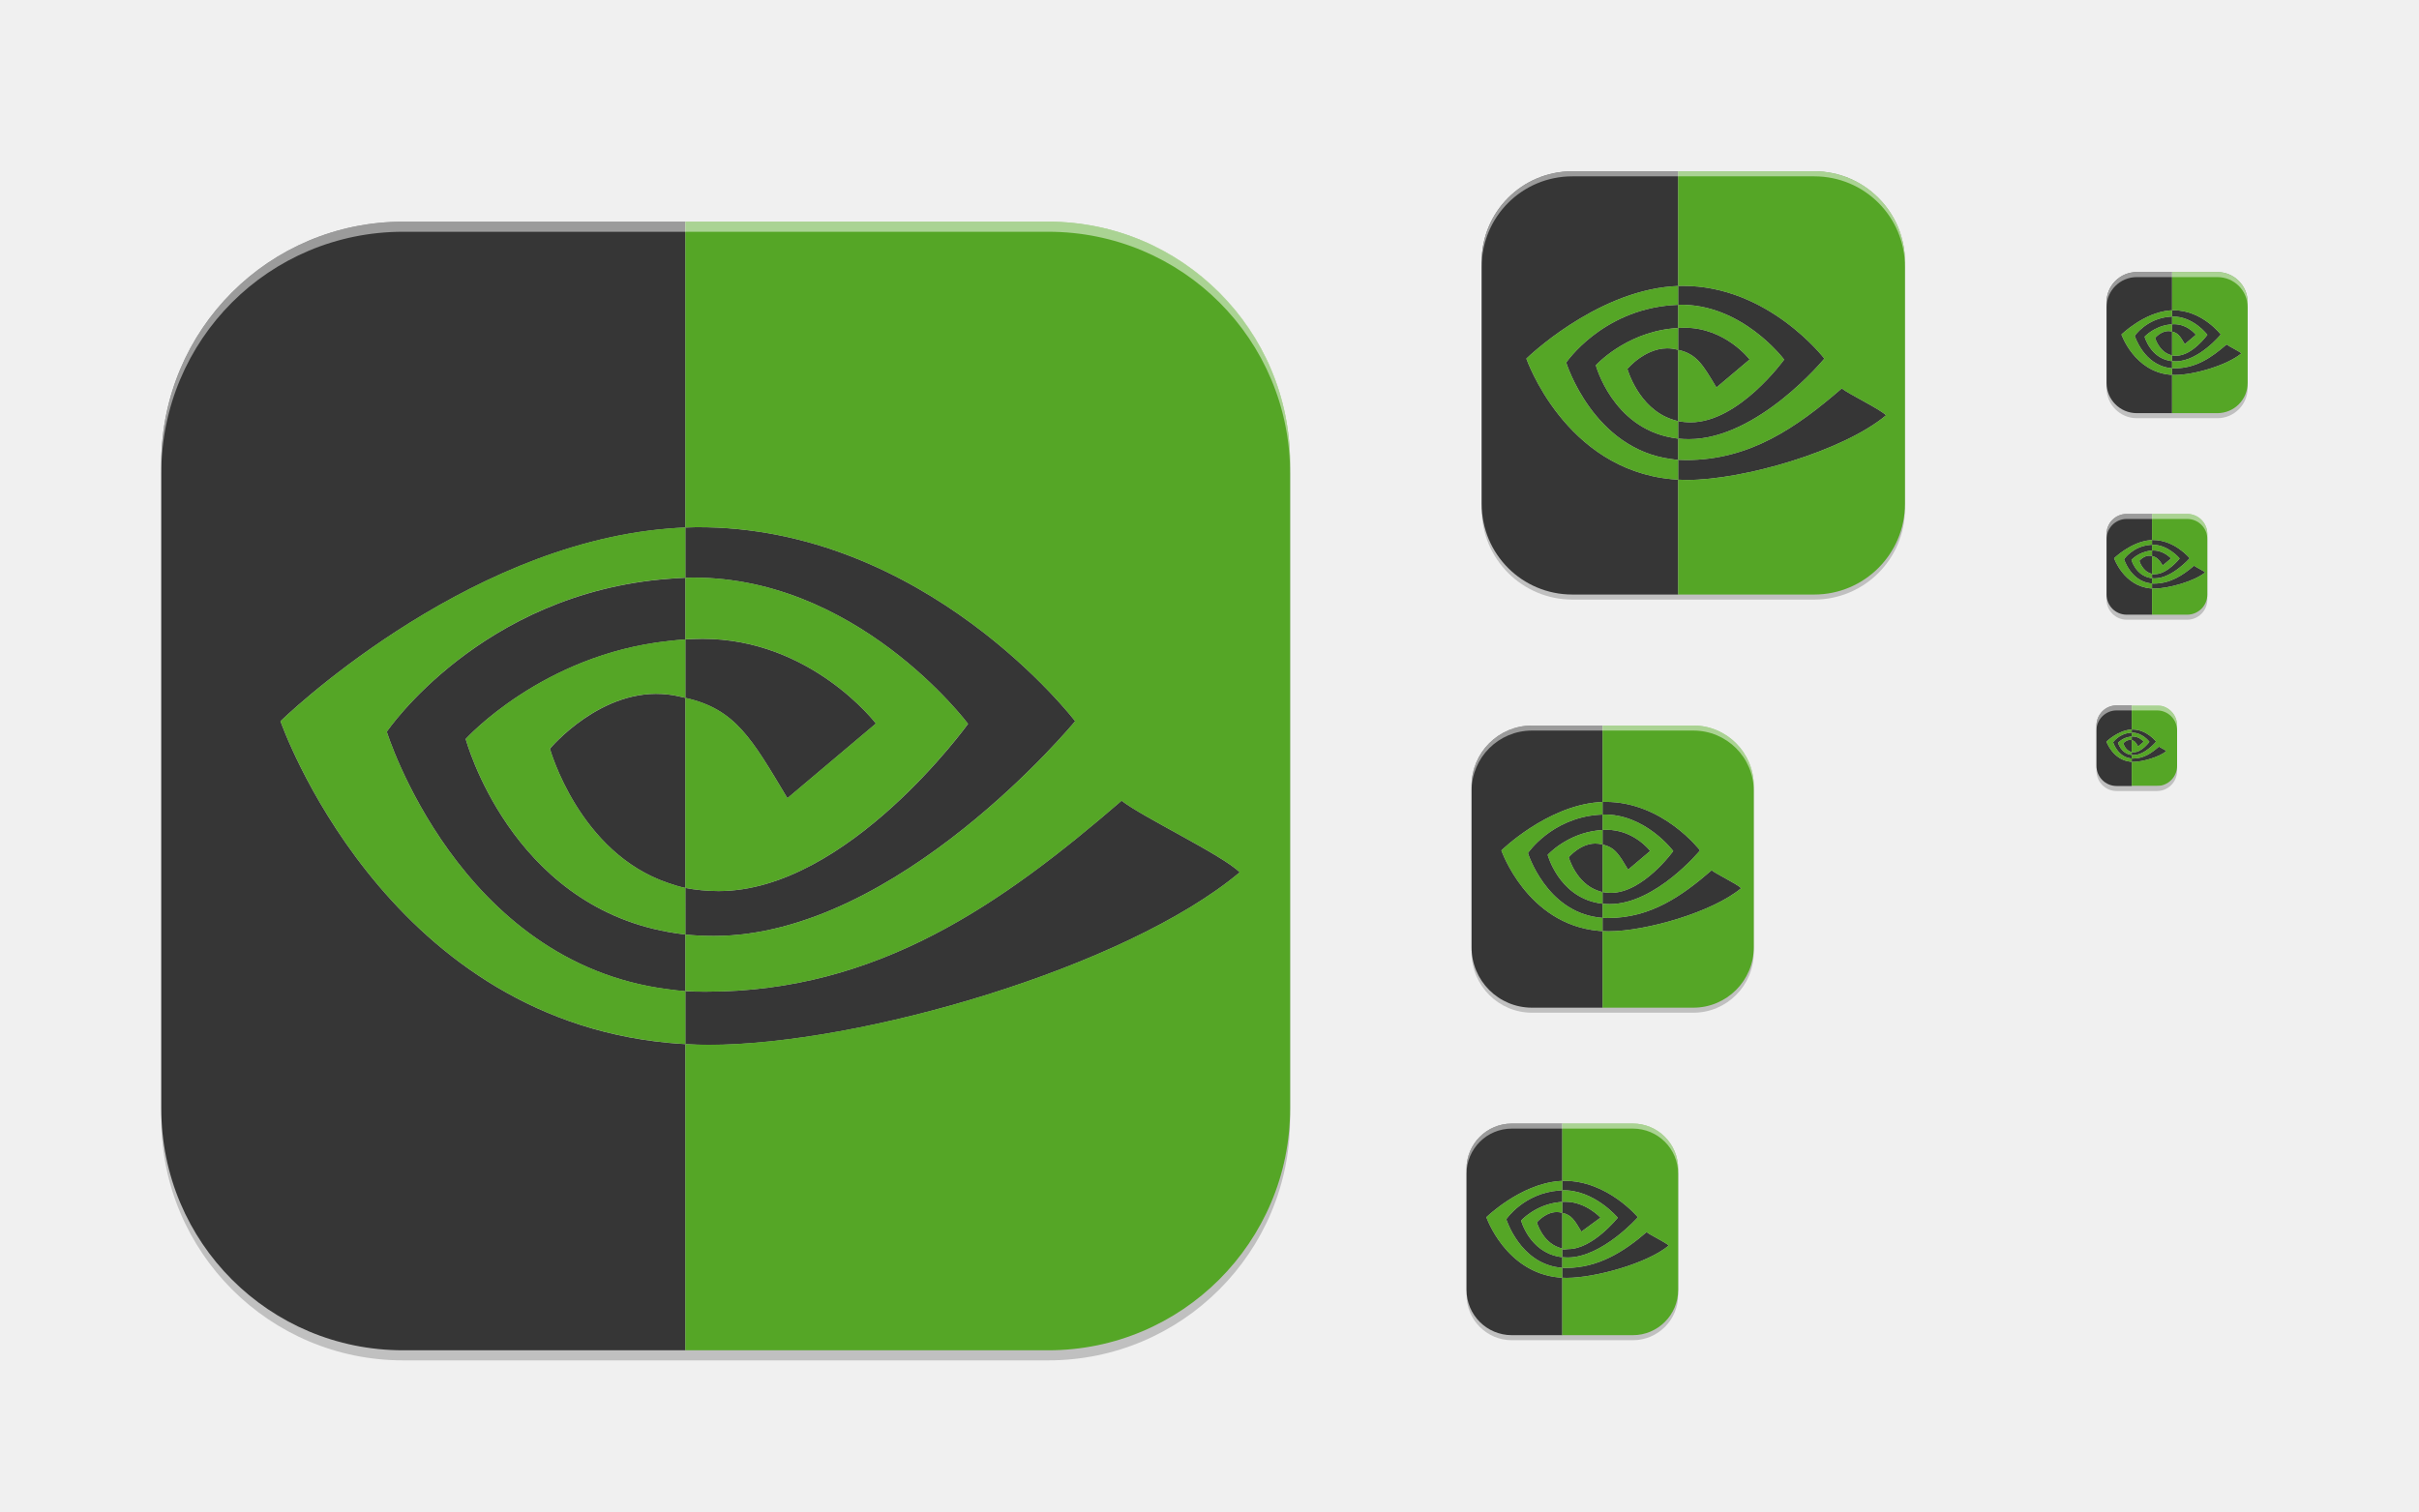
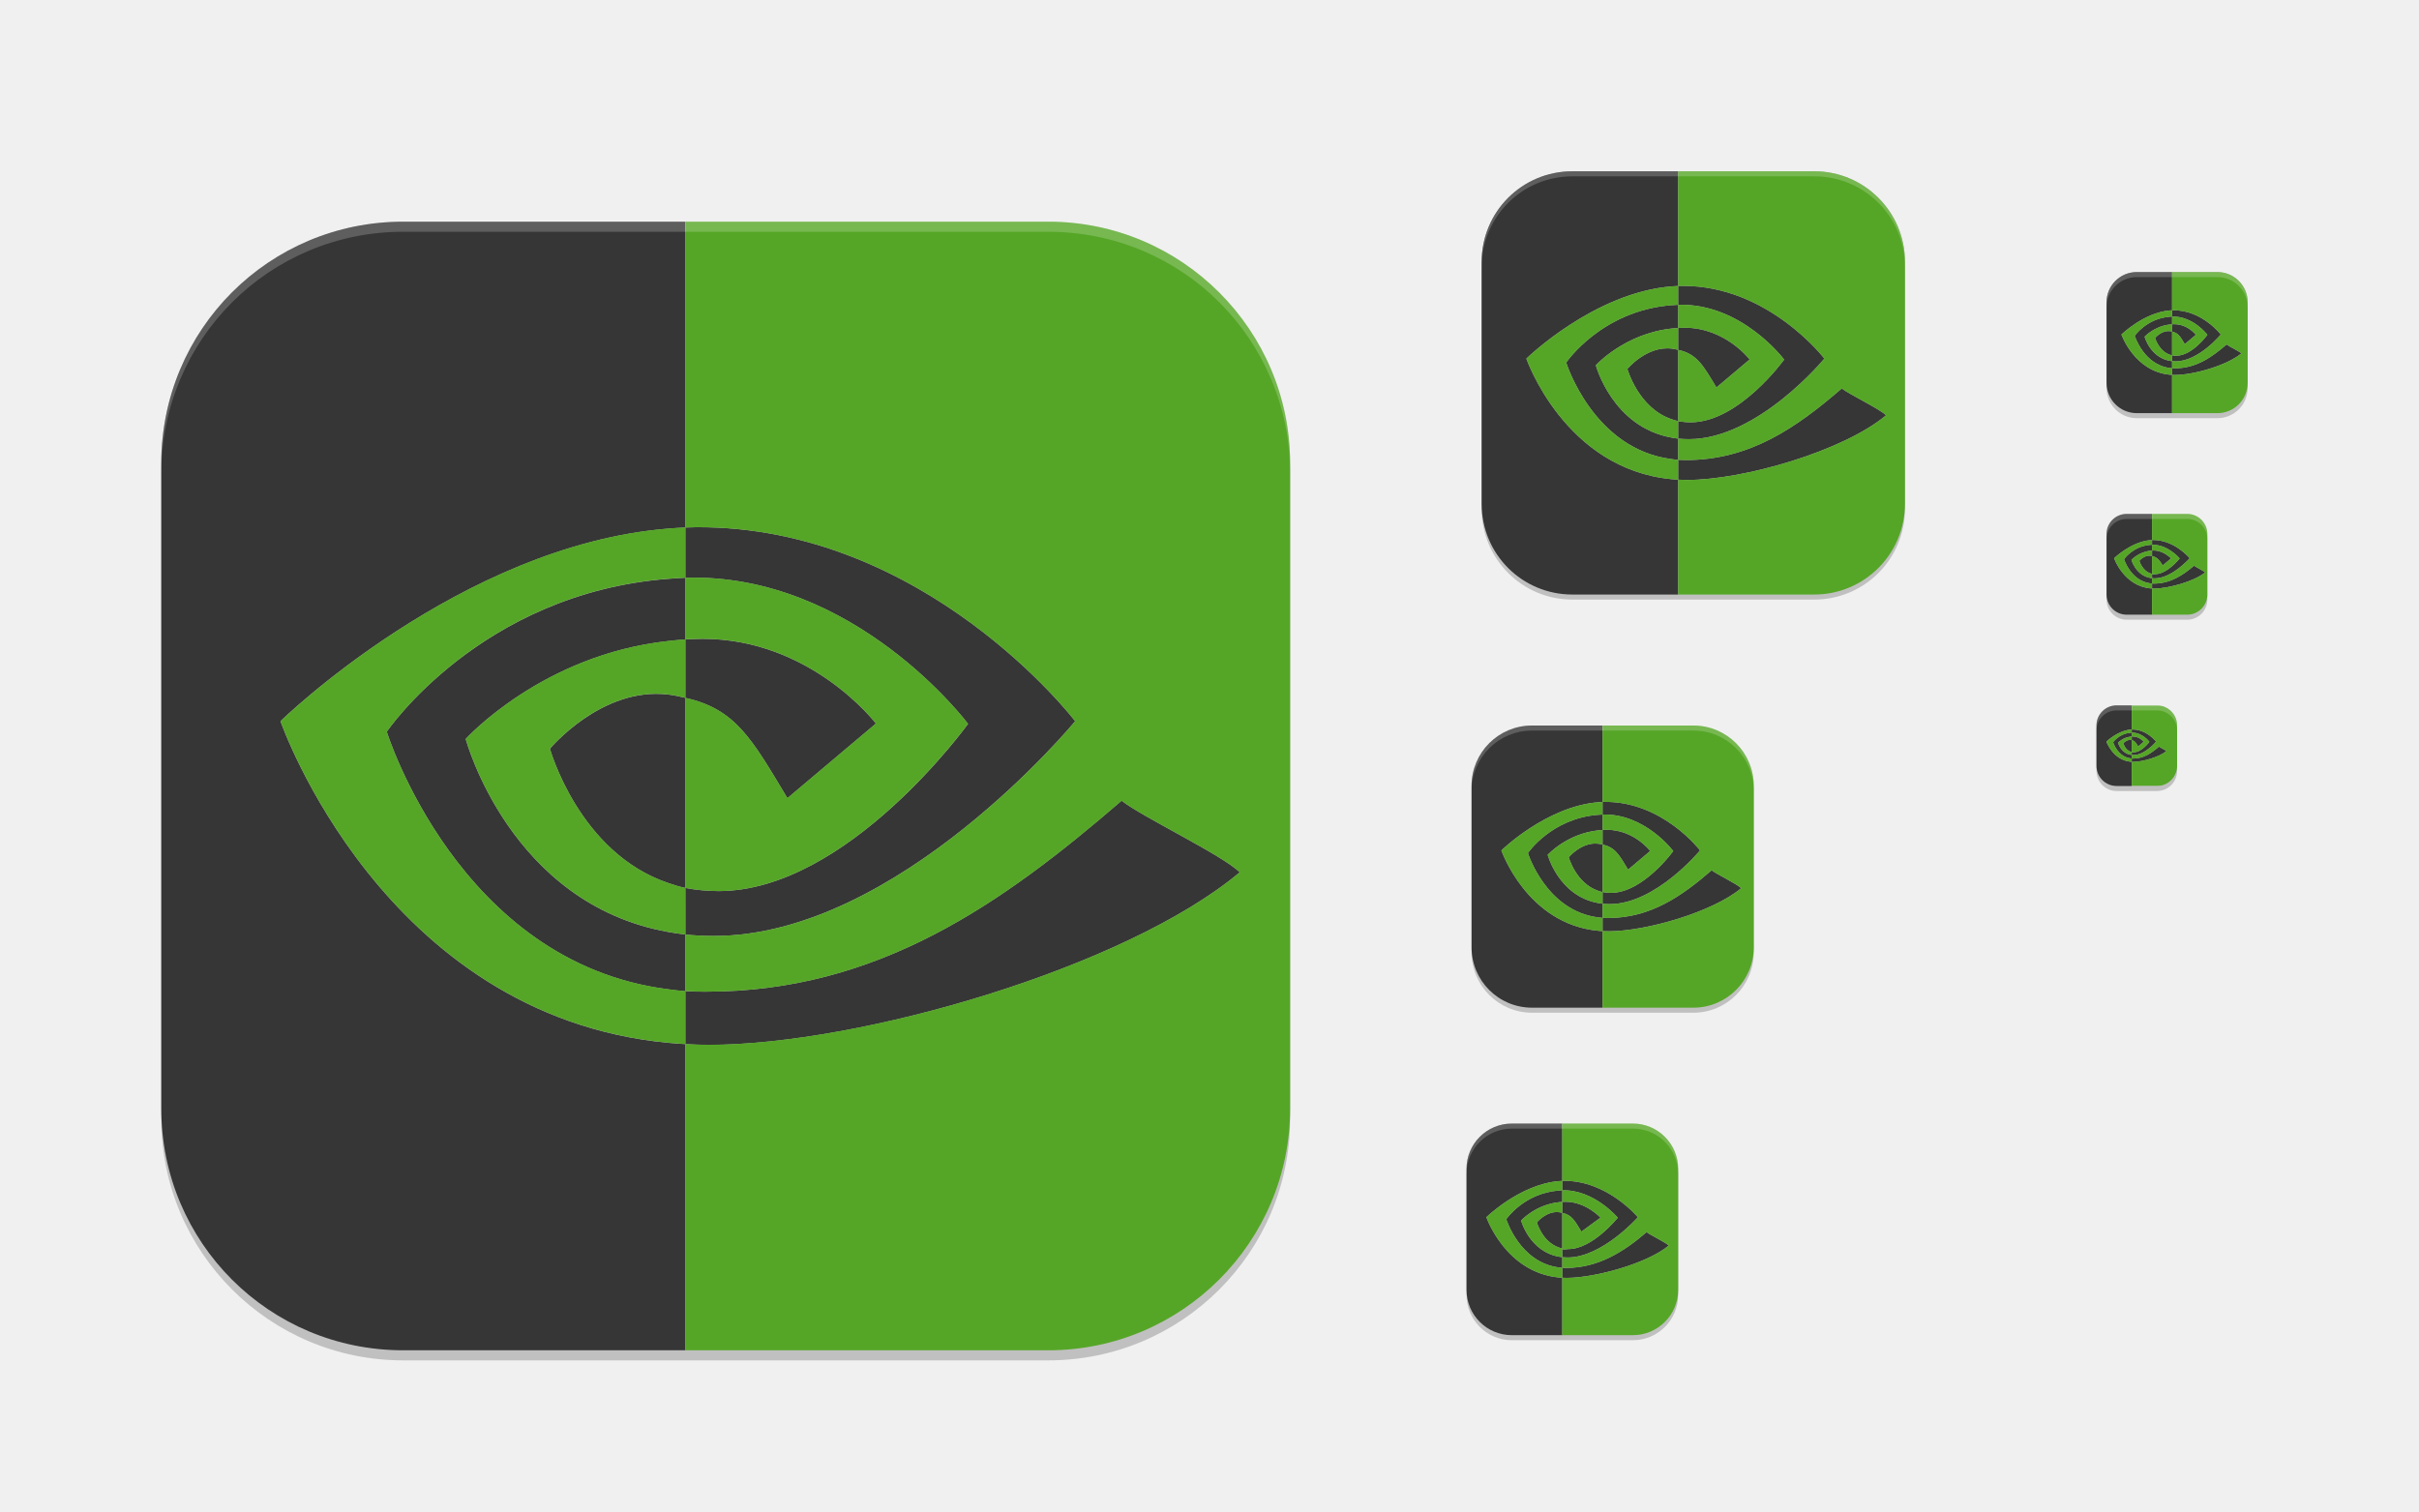
<svg xmlns="http://www.w3.org/2000/svg" width="480" height="300" viewBox="0 0 480 300" version="1.1" id="svg5">
  <defs id="defs2">
    <mask maskUnits="userSpaceOnUse" id="mask1873">
      <rect style="opacity:1;fill:#ffffff;fill-opacity:1" id="rect1875" width="28" height="28" x="418" y="54" ry="6" />
    </mask>
    <mask maskUnits="userSpaceOnUse" id="mask1931">
      <rect style="opacity:1;fill:#ffffff;fill-opacity:1" id="rect1933" width="224" height="224" x="32" y="44" ry="48" />
    </mask>
    <mask maskUnits="userSpaceOnUse" id="mask1937">
      <rect style="opacity:1;fill:#ffffff;fill-opacity:1" id="rect1939" width="56" height="56" x="292" y="144" ry="12" />
    </mask>
    <mask maskUnits="userSpaceOnUse" id="mask2078">
      <rect style="opacity:1;fill:#ffffff;fill-opacity:1" id="rect2080" width="20" height="20" x="418" y="102" ry="4" />
    </mask>
    <mask maskUnits="userSpaceOnUse" id="mask2310">
      <rect style="opacity:1;fill:#ffffff;fill-opacity:1" id="rect2312" width="16" height="16" x="416" y="140" ry="4" />
    </mask>
    <mask maskUnits="userSpaceOnUse" id="mask2490">
      <rect style="opacity:1;fill:#ffffff;fill-opacity:1" id="rect2492" width="84" height="84" x="294" y="34" ry="18" />
    </mask>
    <mask maskUnits="userSpaceOnUse" id="mask2496">
      <rect style="opacity:1;fill:#ffffff;fill-opacity:1" id="rect2498" width="42" height="42" x="291" y="223" ry="9" />
    </mask>
  </defs>
  <g id="Baseplate" style="display:none">
    <text y="19.775" xml:space="preserve" x="15.007" style="font-style:normal;font-variant:normal;font-weight:normal;font-stretch:normal;line-height:0%;font-family:'DejaVu Sans';-inkscape-font-specification:'DejaVu Sans';display:inline;fill:#000000;fill-opacity:1;stroke:none;enable-background:new" id="context">
      <tspan style="font-style:normal;font-variant:normal;font-weight:normal;font-stretch:normal;font-size:18px;line-height:1.25;font-family:'DejaVu Sans';-inkscape-font-specification:'DejaVu Sans'" y="19.775" x="15.007" id="tspan3933">apps</tspan>
    </text>
    <text y="19.775" xml:space="preserve" x="122.488" style="font-style:normal;font-variant:normal;font-weight:bold;font-stretch:normal;line-height:0%;font-family:'DejaVu Sans';-inkscape-font-specification:'DejaVu Sans Bold';text-align:start;writing-mode:lr-tb;text-anchor:start;display:inline;fill:#000000;fill-opacity:1;stroke:none;enable-background:new" id="icon-name">
      <tspan style="font-style:normal;font-variant:normal;font-weight:bold;font-stretch:normal;font-size:18px;line-height:1.25;font-family:'DejaVu Sans';-inkscape-font-specification:'DejaVu Sans Bold'" y="19.775" x="122.488" id="tspan3937">nvidia-settings</tspan>
    </text>
    <rect style="fill:#ffffff" id="256x256" width="256" height="256" x="16" y="28" />
    <rect style="fill:#ffffff" id="96x96" width="96" height="96" x="288" y="28" />
    <rect style="fill:#ffffff" id="64x64" width="64" height="64" x="288" y="140" />
    <rect style="fill:#ffffff" id="48x48" width="48" height="48" x="288" y="220" />
    <rect style="fill:#ffffff" id="32x32" width="32" height="32" x="416" y="52" />
    <rect style="fill:#ffffff" id="24x24" width="24" height="24" x="416" y="100" />
    <rect style="fill:#ffffff" id="22x22" width="22" height="22" x="417" y="101" />
    <rect style="fill:#ffffff" id="16x16" width="16" height="16" x="416" y="140" />
  </g>
  <g id="Shadow">
    <rect style="opacity:0.2;fill:#000000" id="rect651" width="224" height="224" x="32" y="46" ry="48" />
    <rect style="opacity:0.2;fill:#000000" id="rect769" width="84" height="85" x="294" y="34" ry="18" />
    <rect style="opacity:0.2;fill:#000000;fill-opacity:1" id="rect1131" width="56" height="56" x="292" y="145" ry="12" />
    <rect style="opacity:0.2;fill:#000000;fill-opacity:1" id="rect1261" width="42" height="42" x="291" y="224" ry="9" />
    <rect style="opacity:0.2;fill:#000000;fill-opacity:1" id="rect1364" width="28" height="29" x="418" y="54" ry="6" />
    <rect style="opacity:0.2;fill:#000000;fill-opacity:1" id="rect1398" width="16" height="16" x="416" y="141" ry="4" />
    <rect style="opacity:0.2;fill:#000000;fill-opacity:1" id="rect1432" width="20" height="20" x="418" y="103" ry="4" />
  </g>
  <g id="Background">
    <path id="rect597" style="fill:#363636;fill-opacity:1" d="M 80,44 C 53.408,44 32,65.408 32,92 v 128 c 0,26.592 21.408,48 48,48 h 55.998 v -60.768 c -1.251,-0.07 -2.146,-0.131 -3.375,-0.25 -56.719,-5.353 -76.969,-63.844 -76.969,-63.844 0,0 35.733,-34.907 76.969,-38.219 1.21,-0.093 2.158,-0.177 3.375,-0.219 V 44 Z m 55.998,60.701 v 9.969 c 33.662,-1.005 56.094,29 56.094,29 0,0 -23.887,33.188 -49.5,33.188 -2.219,0 -4.639,-0.232 -6.594,-0.625 v 9.25 c 1.832,0.195 3.709,0.281 5.688,0.281 36.55,0 71.656,-42.625 71.656,-42.625 0,0 -29.608,-38.795 -75.25,-38.5 -0.696,0.004 -1.391,0.039 -2.094,0.062 z m 0,80.781 c -1.27,-0.135 -2.169,-0.286 -3.375,-0.5 -31.458,-5.608 -40.219,-38.312 -40.219,-38.312 0,0 15.133,-16.724 40.219,-19.438 1.224,-0.131 2.119,-0.238 3.375,-0.312 v -12.25 c -1.233,0.039 -2.177,0.135 -3.375,0.219 -37.229,2.846 -55.875,30.344 -55.875,30.344 0,0 14.252,45.889 55.875,51.125 1.222,0.155 2.109,0.292 3.375,0.375 z m 0,11.25 v 10.5 c 1.521,0.085 3.043,0.156 4.625,0.156 29.921,0 82.729,-15.291 105.375,-34.25 -3.323,-3.368 -19.489,-11.056 -23.438,-14.219 -23.817,20.558 -48.425,37.906 -82.438,37.906 -1.403,0 -2.782,-0.006 -4.125,-0.094 z m 0,-69.812 v 11.594 c 9.98,2.235 13.173,8.109 20.25,19.906 l 17.562,-14.812 c 0,0 -12.812,-16.812 -34.406,-16.812 -1.044,-3.7e-4 -2.4,0.065 -3.406,0.125 z m 0,11.594 c -1.147,-0.257 -2.022,-0.493 -3.375,-0.656 h -0.062 c -13.166,-1.58 -23.438,10.75 -23.438,10.75 0,0 5.765,20.697 23.5,26.656 1.184,0.398 2.083,0.709 3.375,0.969 z" />
    <path id="rect771" style="opacity:1;fill:#363636;fill-opacity:1" d="m 312,34 c -9.972,0 -18,8.028 -18,18 v 48 c 0,9.972 8.028,18 18,18 h 21 V 95.207 c -0.469,-0.026 -0.811,-0.053 -1.271,-0.098 C 310.459,93.102 302.875,71.178 302.875,71.178 c 0,0 13.39,-13.1 28.854,-14.342 0.454,-0.035 0.815,-0.061 1.271,-0.076 V 34 Z m 21,22.76 v 3.738 c 12.623,-0.377 21.029,10.871 21.029,10.871 0,0 -8.958,12.451 -18.562,12.451 -0.832,0 -1.734,-0.089 -2.467,-0.236 v 3.469 c 0.687,0.073 1.395,0.107 2.137,0.107 13.706,0 26.867,-15.984 26.867,-15.984 0,0 -11.105,-14.548 -28.221,-14.438 -0.261,0.002 -0.52,0.012 -0.783,0.021 z m 0,26.824 V 69.436 c -0.43,-0.096 -0.764,-0.185 -1.271,-0.246 h -0.021 c -4.937,-0.592 -8.787,4.027 -8.787,4.027 0,0 2.158,7.767 8.809,10.002 0.444,0.149 0.787,0.268 1.271,0.365 z m 0,-14.148 c 3.742,0.838 4.936,3.043 7.59,7.467 l 6.586,-5.555 c 0,0 -4.805,-6.305 -12.902,-6.305 -0.392,-1e-4 -0.896,0.02 -1.273,0.043 z m 0,-4.35 v -4.588 c -0.462,0.015 -0.822,0.045 -1.271,0.076 -13.961,1.067 -20.947,11.387 -20.947,11.387 0,0 5.339,17.2 20.947,19.164 0.458,0.058 0.797,0.108 1.271,0.139 v -4.209 c -0.476,-0.051 -0.819,-0.115 -1.271,-0.195 -11.797,-2.103 -15.07,-14.361 -15.07,-14.361 0,0 5.663,-6.277 15.07,-7.295 0.459,-0.049 0.801,-0.089 1.271,-0.117 z m 0,26.178 v 3.943 c 0.57,0.032 1.147,0.055 1.74,0.055 11.22,0 31.018,-5.728 39.51,-12.838 -1.246,-1.263 -7.306,-4.142 -8.787,-5.328 -8.931,7.709 -18.161,14.213 -30.916,14.213 -0.526,0 -1.043,-0.012 -1.547,-0.045 z" />
    <path id="rect1133" style="opacity:1;fill:#363636;fill-opacity:1" d="m 304,144 c -6.648,0 -12,5.352 -12,12 v 32 c 0,6.648 5.352,12 12,12 h 14 v -15.195 c -0.313,-0.017 -0.54,-0.035 -0.848,-0.065 -14.18,-1.338 -19.234,-15.955 -19.234,-15.955 0,0 8.926,-8.733 19.234,-9.561 0.303,-0.023 0.543,-0.041 0.848,-0.051 V 144 Z m 14,15.174 v 2.492 c 8.416,-0.251 14.02,7.248 14.02,7.248 0,0 -5.972,8.299 -12.375,8.299 -0.555,0 -1.156,-0.058 -1.645,-0.156 v 2.312 c 0.458,0.049 0.931,0.072 1.426,0.072 9.137,0 17.91,-10.656 17.91,-10.656 0,0 -7.402,-9.699 -18.812,-9.625 -0.174,0.001 -0.348,0.008 -0.523,0.014 z m 0,20.195 c -0.318,-0.034 -0.546,-0.075 -0.848,-0.129 -7.864,-1.402 -10.047,-9.574 -10.047,-9.574 0,0 3.776,-4.185 10.047,-4.863 0.306,-0.033 0.534,-0.059 0.848,-0.078 v -3.059 c -0.308,0.01 -0.548,0.03 -0.848,0.051 -9.307,0.712 -13.965,7.59 -13.965,7.59 0,0 3.559,11.468 13.965,12.777 0.305,0.039 0.531,0.071 0.848,0.092 z m 0,2.807 v 2.629 c 0.38,0.021 0.765,0.035 1.16,0.035 7.48,0 20.678,-3.817 26.34,-8.557 -0.831,-0.842 -4.87,-2.762 -5.857,-3.553 -5.954,5.14 -12.108,9.475 -20.611,9.475 -0.351,0 -0.696,-0.007 -1.031,-0.029 z m 0,-17.451 v 2.9 c 2.495,0.559 3.291,2.027 5.061,4.977 l 4.391,-3.703 c 0,0 -3.203,-4.203 -8.602,-4.203 -0.261,0 -0.598,0.014 -0.85,0.029 z m 0,2.9 c -0.287,-0.064 -0.509,-0.125 -0.848,-0.166 h -0.014 c -3.292,-0.395 -5.857,2.686 -5.857,2.686 0,0 1.437,5.178 5.871,6.668 0.296,0.1 0.525,0.179 0.848,0.244 z" />
    <path id="rect1263" style="opacity:1;fill:#363636;fill-opacity:1" d="m 300,223 c -4.986,0 -9,4.014 -9,9 v 24 c 0,4.986 4.014,9 9,9 h 10 v -11.396 c -0.235,-0.013 -0.404,-0.027 -0.635,-0.049 -10.635,-1.004 -14.428,-11.967 -14.428,-11.967 0,0 6.696,-6.549 14.428,-7.17 0.227,-0.017 0.407,-0.029 0.635,-0.037 V 223 Z m 10,11.381 V 236.25 c 6.312,-0.188 11.016,5.436 11.016,5.436 0,0 -4.979,6.225 -9.781,6.225 -0.416,0 -1.234,0.255 -1.234,-0.119 v 1.736 c 0.343,0.036 0.697,0.053 1.068,0.053 6.853,0 13.934,-7.992 13.934,-7.992 0,0 -6.051,-7.274 -14.609,-7.219 -0.13,7e-4 -0.261,0.008 -0.393,0.012 z m 0,15.146 c -0.238,-0.025 -0.409,-0.058 -0.635,-0.098 -5.898,-1.052 -7.537,-7.182 -7.537,-7.182 10e-6,0 2.834,-3.138 7.537,-3.646 0.23,-0.025 0.399,-0.045 0.635,-0.059 V 236.25 c -0.231,0.007 -0.41,0.021 -0.635,0.037 -6.98,0.534 -10.475,5.693 -10.475,5.693 0,0 2.67,8.6 10.475,9.582 0.229,0.029 0.397,0.055 0.635,0.07 z m 0,2.105 v 1.971 c 0.285,0.016 0.574,0.027 0.871,0.027 5.61,0 16.008,-2.865 20.254,-6.42 -0.623,-0.631 -3.652,-2.071 -4.393,-2.664 -4.466,3.855 -9.582,7.107 -15.959,7.107 -0.263,0 -0.522,-0.005 -0.773,-0.021 z m 0,-13.09 v 2.176 c 1.871,0.419 2.468,1.52 3.795,3.732 l 3.793,-2.777 c 0,0 -2.902,-3.152 -6.951,-3.152 -0.196,0 -0.448,0.01 -0.637,0.021 z m 0,2.176 c -0.215,-0.048 -0.381,-0.094 -0.635,-0.125 h -0.012 c -2.469,-0.296 -4.393,2.016 -4.393,2.016 0,-10e-6 1.079,3.883 4.404,5 0.222,0.075 0.392,0.133 0.635,0.182 z" />
    <path id="rect1366" style="opacity:1;fill:#363636;fill-opacity:1" d="m 424,54 c -3.324,0 -6,2.676 -6,6 v 16 c 0,3.324 2.676,6 6,6 h 7 v -7.598 c -0.156,-0.009 -0.27,-0.016 -0.424,-0.031 -7.09,-0.669 -9.619,-7.979 -9.619,-7.979 0,0 4.465,-4.367 9.619,-4.781 0.151,-0.012 0.272,-0.018 0.424,-0.023 v 1.244 c 4.208,-0.126 7.01,3.625 7.01,3.625 0,0 -2.986,4.15 -6.188,4.15 -0.277,0 -0.578,-0.031 -0.822,-0.08 v 1.158 c 0.229,0.024 0.466,0.035 0.713,0.035 4.569,0 8.955,-5.328 8.955,-5.328 0,0 -3.701,-4.849 -9.406,-4.812 -0.087,0 -0.174,0.003 -0.262,0.006 V 54 Z m 7,17.686 c -0.159,-0.017 -0.273,-0.038 -0.424,-0.064 -3.932,-0.701 -5.023,-4.789 -5.023,-4.789 0,0 1.888,-2.091 5.023,-2.43 0.153,-0.016 0.267,-0.032 0.424,-0.041 v -1.527 c -0.154,0.005 -0.274,0.013 -0.424,0.023 -4.654,0.356 -6.982,3.797 -6.982,3.797 0,0 1.78,5.732 6.982,6.387 0.153,0.019 0.266,0.036 0.424,0.047 z m 0,1.402 v 1.314 c 0.19,0.011 0.382,0.018 0.58,0.018 3.74,0 10.339,-1.909 13.17,-4.279 -0.415,-0.421 -2.436,-1.38 -2.93,-1.775 -2.977,2.57 -6.053,4.738 -10.305,4.738 -0.175,0 -0.348,-0.005 -0.516,-0.016 z m 0,-8.727 V 65.812 c 1.247,0.279 1.645,1.014 2.529,2.488 l 2.195,-1.852 c 0,0 -1.602,-2.102 -4.301,-2.102 -0.131,0 -0.298,0.006 -0.424,0.014 z m 0,1.451 c -0.143,-0.032 -0.255,-0.062 -0.424,-0.082 h -0.008 c -1.646,-0.198 -2.93,1.342 -2.93,1.342 0,0 0.721,2.589 2.938,3.334 0.148,0.05 0.262,0.089 0.424,0.121 z" />
    <path id="rect1400" style="opacity:1;fill:#363636;fill-opacity:1" d="m 420,140 c -2.216,0 -4,1.784 -4,4 v 8 c 0,2.216 1.784,4 4,4 h 3 v -4.799 c -0.078,-0.004 -0.134,-0.009 -0.211,-0.016 -3.545,-0.335 -4.811,-3.99 -4.811,-3.99 0,0 2.233,-2.182 4.811,-2.389 0.076,-0.005 0.135,-0.011 0.211,-0.014 V 140 Z m 3,4.793 v 0.623 c 2.104,-0.063 3.506,1.812 3.506,1.812 0,0 -1.493,2.074 -3.094,2.074 -0.139,0 -0.412,0.086 -0.412,-0.039 v 0.578 c 0.115,0.013 0.232,0.019 0.355,0.019 2.284,0 4.479,-2.664 4.479,-2.664 0,0 -1.851,-2.425 -4.703,-2.406 -0.043,0 -0.087,9.5e-4 -0.131,0.002 z m 0,5.049 c -0.079,-0.008 -0.137,-0.018 -0.213,-0.031 -1.966,-0.351 -2.512,-2.395 -2.512,-2.395 0,0 0.944,-1.045 2.512,-1.215 0.076,-0.008 0.134,-0.015 0.213,-0.019 v -0.766 c -0.077,0.002 -0.136,0.009 -0.211,0.014 -2.327,0.178 -3.492,1.896 -3.492,1.896 0,0 0.891,2.866 3.492,3.193 0.076,0.01 0.132,0.018 0.211,0.023 z m 0,-3.66 v 0.725 c 0.624,0.14 0.823,0.507 1.266,1.244 l 1.098,-0.926 c 0,0 -0.801,-1.051 -2.15,-1.051 -0.065,0 -0.15,0.005 -0.213,0.008 z m 0,0.725 c -0.072,-0.016 -0.128,-0.031 -0.213,-0.041 h -0.002 c -0.823,-0.099 -1.465,0.67 -1.465,0.67 0,0 0.36,1.296 1.469,1.668 0.074,0.025 0.13,0.044 0.211,0.06 z m 0,4.295 c 0.095,0.006 0.192,0.01 0.291,0.01 1.87,0 5.169,-0.956 6.584,-2.141 -0.208,-0.21 -1.218,-0.689 -1.465,-0.887 -1.489,1.285 -3.027,2.367 -5.152,2.367 -0.088,0 -0.174,-8.6e-4 -0.258,-0.006 z" />
    <path id="rect1434" style="opacity:1;fill:#363636;fill-opacity:1" d="m 422,102 c -2.216,0 -4,1.784 -4,4 v 12 c 0,2.216 1.784,4 4,4 h 5.029 v -5.197 c 0.143,0.008 0.287,0.012 0.436,0.012 2.805,0 7.975,-1.432 10.098,-3.209 -0.312,-0.316 -1.827,-1.036 -2.197,-1.332 -2.233,1.927 -4.761,3.553 -7.949,3.553 -0.132,0 -0.261,-0.002 -0.387,-0.01 v 0.984 c -0.117,-0.007 -0.203,-0.012 -0.318,-0.023 -5.317,-0.502 -7.213,-5.982 -7.213,-5.982 0,0 3.347,-3.275 7.213,-3.586 0.113,-0.009 0.204,-0.015 0.318,-0.019 V 102 Z m 5.029,5.189 v 0.936 c 3.156,-0.094 5.479,2.717 5.479,2.717 0,0 -2.46,3.113 -4.861,3.113 -0.208,0 -0.617,0.128 -0.617,-0.059 v 0.867 c 0.172,0.019 0.35,0.027 0.535,0.027 3.427,0 6.938,-3.996 6.938,-3.996 0,0 -2.998,-3.637 -7.277,-3.609 -0.065,0 -0.129,0.002 -0.195,0.004 z m 0,7.574 c -0.119,-0.013 -0.205,-0.029 -0.318,-0.049 -2.949,-0.526 -3.768,-3.59 -3.768,-3.59 0,0 1.416,-1.57 3.768,-1.824 0.115,-0.012 0.201,-0.022 0.318,-0.029 V 108.125 c -0.116,0.004 -0.206,0.01 -0.318,0.018 -3.49,0.267 -5.236,2.848 -5.236,2.848 0,0 1.334,4.3 5.236,4.791 0.115,0.015 0.2,0.027 0.318,0.035 z m 0,-5.492 v 1.088 c 0.936,0.209 1.456,0.759 2.119,1.865 l 1.646,-1.387 c 0,0 -1.423,-1.578 -3.447,-1.578 -0.098,-1e-4 -0.224,0.007 -0.318,0.012 z m 0,1.088 c -0.108,-0.024 -0.192,-0.047 -0.318,-0.062 h -0.006 c -1.234,-0.148 -2.195,1.008 -2.195,1.008 0,0 0.539,1.941 2.201,2.5 0.111,0.037 0.197,0.067 0.318,0.092 z" />
  </g>
  <g id="Symbols">
    <path d="m 423,140 v 4.793 c 0.044,-10e-4 0.087,-0.003 0.131,-0.003 2.853,-0.018 4.703,2.406 4.703,2.406 0,0 -2.193,2.664 -4.478,2.664 -0.124,0 -0.242,-0.005 -0.356,-0.018 v 0.702 c 0.084,0.005 0.17,0.007 0.258,0.007 2.126,0 3.664,-1.084 5.153,-2.369 0.247,0.198 1.257,0.678 1.464,0.888 -1.415,1.185 -4.715,2.139 -6.585,2.139 -0.099,0 -0.195,-0.003 -0.29,-0.009 V 156 H 432 v -4 -8 -4 z m 0,11.201 v -0.657 c -0.079,-0.005 -0.136,-0.014 -0.212,-0.023 -2.601,-0.327 -3.491,-3.194 -3.491,-3.194 0,0 1.164,-1.72 3.491,-1.898 0.075,-0.005 0.135,-0.01 0.212,-0.013 0.002,-6e-5 -0.002,6e-5 0,0 v -0.623 0 c -0.076,0.003 -0.136,0.007 -0.212,0.013 -2.577,0.207 -4.809,2.39 -4.809,2.39 0,0 1.264,3.654 4.809,3.989 0.077,0.007 0.134,0.012 0.212,0.016 z m 0,-5.785 v 0.764 c 0.063,-0.003 0.147,-0.007 0.212,-0.007 1.35,0 2.15,1.051 2.15,1.051 l -1.097,0.926 c -0.442,-0.737 -0.641,-1.105 -1.265,-1.244 v 2.358 c 0,0.125 0.272,0.039 0.411,0.039 1.601,0 3.094,-2.075 3.094,-2.075 0,0 -1.401,-1.875 -3.505,-1.812 z m 0,3.847 c -0.081,-0.016 -0.138,-0.036 -0.212,-0.061 -1.108,-0.372 -1.468,-1.667 -1.468,-1.667 0,0 0.642,-0.77 1.464,-0.671 h 0.003 c 0.085,0.01 0.14,0.025 0.212,0.041 v -0.725 c -0.079,0.005 -0.135,0.011 -0.212,0.02 -1.568,0.17 -2.512,1.216 -2.512,1.216 0,0 0.546,2.043 2.512,2.394 0.075,0.013 0.133,0.024 0.212,0.032 z" style="color:#bebebe;display:inline;overflow:visible;visibility:visible;fill:#55a626;fill-opacity:1;fill-rule:nonzero;stroke:none;stroke-width:0;marker:none;enable-background:accumulate" id="path2090" mask="url(#mask2310)" />
    <path d="m 427.029,100 v 7.19 c 0.066,-0.002 0.131,-0.005 0.196,-0.005 4.279,-0.028 7.276,3.609 7.276,3.609 0,0 -3.511,3.996 -6.937,3.996 -0.185,0 -0.363,-0.008 -0.534,-0.027 v 1.053 c 0.126,0.008 0.255,0.011 0.387,0.011 3.189,0 5.717,-1.626 7.95,-3.553 0.37,0.296 1.885,1.016 2.197,1.332 -2.123,1.777 -7.293,3.209 -10.098,3.209 -0.148,0 -0.292,-0.005 -0.435,-0.013 v 7.198 h 12.971 v -6 -12 -6 z m 0,16.802 v -0.986 c -0.119,-0.008 -0.203,-0.02 -0.318,-0.035 -3.902,-0.491 -5.237,-4.791 -5.237,-4.791 0,0 1.747,-2.58 5.237,-2.847 0.112,-0.008 0.202,-0.015 0.318,-0.019 0.003,-9e-5 -0.003,8e-5 0,0 v -0.935 0 c -0.114,0.004 -0.204,0.01 -0.318,0.019 -3.866,0.31 -7.213,3.585 -7.213,3.585 0,0 1.896,5.482 7.213,5.983 0.115,0.011 0.201,0.018 0.318,0.024 z m 0,-8.677 v 1.147 c 0.094,-0.005 0.221,-0.011 0.319,-0.011 2.024,0 3.446,1.576 3.446,1.576 l -1.646,1.388 c -0.663,-1.106 -1.183,-1.657 -2.119,-1.866 v 3.537 c 0,0.187 0.409,0.059 0.617,0.059 2.401,0 4.862,-3.113 4.862,-3.113 0,0 -2.322,-2.812 -5.478,-2.718 z m 0,5.771 c -0.121,-0.024 -0.207,-0.054 -0.318,-0.091 -1.663,-0.559 -2.202,-2.5 -2.202,-2.5 0,0 0.962,-1.155 2.197,-1.007 h 0.005 c 0.127,0.015 0.21,0.038 0.318,0.062 v -1.088 c -0.118,0.007 -0.203,0.017 -0.318,0.03 -2.352,0.254 -3.768,1.823 -3.768,1.823 0,0 0.819,3.065 3.768,3.591 0.113,0.02 0.199,0.036 0.318,0.048 z" style="color:#bebebe;display:inline;overflow:visible;visibility:visible;fill:#55a626;fill-opacity:1;fill-rule:nonzero;stroke:none;stroke-width:0;marker:none;enable-background:accumulate" id="path1983" mask="url(#mask2078)" />
    <path d="m 431,52 v 9.587 c 0.088,-0.003 0.174,-0.007 0.261,-0.007 5.705,-0.037 9.407,4.812 9.407,4.812 0,0 -4.387,5.328 -8.955,5.328 -0.247,0 -0.484,-0.011 -0.713,-0.036 v 1.404 c 0.168,0.011 0.34,0.014 0.516,0.014 4.252,0 7.328,-2.167 10.305,-4.737 0.494,0.395 2.514,1.355 2.929,1.776 -2.831,2.37 -9.43,4.279 -13.17,4.279 -0.198,0 -0.39,-0.007 -0.58,-0.018 v 9.598 h 17 v -8 -16 -8 z m 0,22.402 v -1.314 c -0.158,-0.01 -0.271,-0.027 -0.424,-0.046 -5.203,-0.655 -6.982,-6.388 -6.982,-6.388 0,0 2.329,-3.44 6.982,-3.796 0.15,-0.01 0.27,-0.02 0.424,-0.025 0.004,-1.1e-4 -0.004,1.1e-4 0,0 v -1.246 0 c -0.152,0.005 -0.273,0.013 -0.424,0.025 -5.154,0.414 -9.618,4.78 -9.618,4.78 0,0 2.528,7.309 9.618,7.978 0.154,0.015 0.267,0.024 0.424,0.032 z m 0,-11.569 v 1.529 c 0.126,-0.008 0.294,-0.014 0.425,-0.014 2.699,0 4.3,2.102 4.3,2.102 l -2.195,1.851 c -0.885,-1.475 -1.283,-2.209 -2.53,-2.489 v 4.716 c 0.244,0.049 0.545,0.079 0.822,0.079 3.202,0 6.187,-4.15 6.187,-4.15 0,0 -2.802,-3.749 -7.01,-3.624 z m 0,7.695 c -0.162,-0.032 -0.276,-0.072 -0.424,-0.122 -2.217,-0.745 -2.936,-3.334 -2.936,-3.334 0,0 1.283,-1.54 2.929,-1.343 h 0.007 c 0.169,0.02 0.28,0.05 0.424,0.082 v -1.45 c -0.157,0.009 -0.271,0.023 -0.424,0.039 -3.136,0.339 -5.024,2.431 -5.024,2.431 0,0 1.092,4.086 5.024,4.787 0.151,0.027 0.265,0.048 0.424,0.065 z" style="color:#bebebe;display:inline;overflow:visible;visibility:visible;fill:#55a626;fill-opacity:1;fill-rule:nonzero;stroke:none;stroke-width:0;marker:none;enable-background:accumulate" id="path1738" mask="url(#mask1873)" />
    <path d="m 310,220 v 14.38 c 0.132,-0.004 0.262,-0.01 0.392,-0.011 8.558,-0.055 14.61,7.219 14.61,7.219 0,0 -7.08,7.992 -13.933,7.992 -0.371,0 -0.725,-0.017 -1.069,-0.054 v 2.105 c 0.252,0.017 0.51,0.021 0.773,0.021 6.377,0 11.492,-3.251 15.958,-7.106 0.74,0.593 3.77,2.033 4.394,2.664 -4.246,3.555 -14.645,6.419 -20.255,6.419 -0.297,0 -0.585,-0.011 -0.87,-0.027 v 14.396 l 26,-6e-5 v -12 -24 -12 z m 0,33.603 v -1.971 c -0.237,-0.015 -0.407,-0.041 -0.636,-0.07 -7.804,-0.982 -10.474,-9.582 -10.474,-9.582 0,0 3.493,-5.16 10.474,-5.693 0.225,-0.016 0.405,-0.03 0.636,-0.038 0.005,-1.7e-4 -0.005,1.6e-4 0,0 v -1.869 0 c -0.228,0.008 -0.409,0.02 -0.636,0.038 -7.732,0.621 -14.427,7.17 -14.427,7.17 0,0 3.792,10.963 14.427,11.967 0.23,0.022 0.401,0.035 0.636,0.048 z m 10e-6,-17.354 -10e-6,2.293 c 0.189,-0.011 0.441,-0.021 0.637,-0.021 4.049,0 6.951,3.153 6.951,3.153 l -3.793,2.777 c -1.327,-2.212 -1.924,-3.314 -3.795,-3.733 v 7.074 c 0,0.374 0.817,0.118 1.233,0.118 4.802,0 9.781,-6.225 9.781,-6.225 0,0 -4.703,-5.624 -11.015,-5.435 z m -10e-6,11.542 c -0.242,-0.049 -0.414,-0.108 -0.636,-0.183 -3.325,-1.117 -4.404,-5 -4.404,-5 0,0 1.925,-2.31 4.394,-2.014 h 0.011 c 0.254,0.031 0.421,0.075 0.636,0.124 v -2.175 c -0.235,0.014 -0.406,0.035 -0.636,0.059 -4.704,0.509 -7.536,3.647 -7.536,3.647 0,0 1.637,6.13 7.536,7.181 0.226,0.04 0.398,0.071 0.636,0.097 z" style="color:#bebebe;display:inline;overflow:visible;visibility:visible;fill:#55a626;fill-opacity:1;fill-rule:nonzero;stroke:none;stroke-width:0;marker:none;enable-background:accumulate" id="path2424" mask="url(#mask2496)" />
    <path d="m 318,140 v 19.174 c 0.176,-0.006 0.349,-0.013 0.523,-0.014 11.411,-0.074 18.813,9.625 18.813,9.625 0,0 -8.773,10.656 -17.911,10.656 -0.495,0 -0.967,-0.023 -1.425,-0.072 v 2.807 c 0.336,0.022 0.681,0.029 1.031,0.029 8.503,0 14.656,-4.335 20.611,-9.475 0.987,0.791 5.027,2.71 5.858,3.552 -5.661,4.74 -18.86,8.558 -26.34,8.558 -0.396,0 -0.78,-0.015 -1.16,-0.036 v 19.195 h 34 v -16 -32 -16 z m 0,44.805 v -2.628 c -0.316,-0.021 -0.542,-0.054 -0.848,-0.093 -10.406,-1.309 -13.965,-12.776 -13.965,-12.776 0,0 4.658,-6.88 13.965,-7.591 0.3,-0.021 0.539,-0.04 0.848,-0.05 0.007,-2.3e-4 -0.007,2.1e-4 0,0 v -2.492 0 c -0.304,0.01 -0.545,0.027 -0.848,0.05 -10.309,0.828 -19.236,9.561 -19.236,9.561 0,0 5.056,14.617 19.236,15.956 0.307,0.03 0.535,0.047 0.848,0.065 z m 1e-5,-23.139 -1e-5,3.058 c 0.252,-0.015 0.589,-0.029 0.85,-0.029 5.399,0 8.601,4.204 8.601,4.204 l -4.39,3.702 c -1.769,-2.949 -2.566,-4.419 -5.061,-4.977 v 9.432 c 0.489,0.098 1.09,0.158 1.645,0.158 6.403,0 12.375,-8.3 12.375,-8.3 0,0 -5.604,-7.499 -14.02,-7.247 z m -1e-5,15.39 c -0.323,-0.065 -0.552,-0.144 -0.848,-0.243 -4.434,-1.49 -5.872,-6.667 -5.872,-6.667 0,0 2.567,-3.081 5.858,-2.686 h 0.014 c 0.338,0.041 0.561,0.101 0.848,0.165 v -2.9 c -0.314,0.019 -0.542,0.046 -0.848,0.079 -6.271,0.678 -10.048,4.863 -10.048,4.863 0,0 2.183,8.173 10.048,9.575 0.302,0.053 0.53,0.095 0.848,0.129 z" style="color:#bebebe;display:inline;overflow:visible;visibility:visible;fill:#55a626;fill-opacity:1;fill-rule:nonzero;stroke:none;stroke-width:0;marker:none;enable-background:accumulate" id="path1503" mask="url(#mask1937)" />
    <path d="m 333,28 v 28.761 c 0.263,-0.009 0.523,-0.02 0.784,-0.021 17.116,-0.111 28.22,14.438 28.22,14.438 0,0 -13.16,15.984 -26.866,15.984 -0.742,0 -1.451,-0.034 -2.138,-0.107 v 4.211 c 0.504,0.033 1.021,0.043 1.547,0.043 12.755,0 21.985,-6.502 30.916,-14.212 1.481,1.186 7.541,4.065 8.787,5.328 -8.492,7.11 -28.289,12.837 -39.51,12.837 -0.593,0 -1.17,-0.022 -1.74,-0.054 v 28.793 h 51 v -24 -48 -24 z m 0,67.207 v -3.942 c -0.475,-0.031 -0.813,-0.082 -1.271,-0.14 -15.609,-1.964 -20.947,-19.164 -20.947,-19.164 0,0 6.987,-10.319 20.947,-11.387 0.449,-0.031 0.809,-0.061 1.271,-0.075 0.011,-3.4e-4 -0.011,3.2e-4 0,0 v -3.738 0 c -0.456,0.015 -0.818,0.04 -1.271,0.075 -15.463,1.242 -28.854,14.341 -28.854,14.341 0,0 7.584,21.926 28.854,23.934 0.461,0.044 0.802,0.071 1.271,0.097 z M 333,60.499 l -10e-6,4.587 c 0.377,-0.022 0.883,-0.043 1.274,-0.043 8.098,0 12.901,6.306 12.901,6.306 l -6.585,5.554 c -2.654,-4.424 -3.848,-6.628 -7.591,-7.466 v 14.147 c 0.733,0.147 1.635,0.236 2.467,0.236 9.605,0 18.562,-12.45 18.562,-12.45 0,0 -8.406,-11.248 -21.029,-10.871 z m -10e-6,23.085 c -0.485,-0.097 -0.828,-0.216 -1.271,-0.365 -6.651,-2.235 -8.809,-10.001 -8.809,-10.001 0,0 3.85,-4.621 8.787,-4.028 h 0.021 c 0.507,0.061 0.841,0.151 1.271,0.247 v -4.351 c -0.471,0.028 -0.812,0.069 -1.271,0.118 -9.407,1.018 -15.071,7.294 -15.071,7.294 0,0 3.275,12.259 15.071,14.362 0.452,0.08 0.795,0.143 1.271,0.193 z" style="color:#bebebe;display:inline;overflow:visible;visibility:visible;fill:#55a626;fill-opacity:1;fill-rule:nonzero;stroke:none;stroke-width:0;marker:none;enable-background:accumulate" id="path2468" mask="url(#mask2490)" />
    <path d="m 136,28 v 76.695 c 0.703,-0.024 1.395,-0.053 2.091,-0.057 45.642,-0.295 75.253,38.5 75.253,38.5 0,0 -35.093,42.625 -71.643,42.625 -1.978,0 -3.869,-0.091 -5.701,-0.286 v 11.229 c 1.343,0.088 2.722,0.115 4.125,0.115 34.012,0 58.626,-17.34 82.443,-37.898 3.949,3.163 20.109,10.84 23.432,14.208 -22.646,18.959 -75.438,34.232 -105.359,34.232 -1.582,0 -3.12,-0.059 -4.641,-0.143 l 1e-5,76.781 h 136 V 220 92 28 Z m -1e-5,179.219 1e-5,-10.513 c -1.266,-0.083 -2.169,-0.217 -3.391,-0.372 -41.623,-5.236 -55.859,-51.104 -55.859,-51.104 0,0 18.631,-27.519 55.859,-30.365 1.198,-0.084 2.158,-0.162 3.391,-0.201 0.029,-9.1e-4 -0.029,8.6e-4 0,0 l 2e-5,-9.969 v 0 c -1.217,0.041 -2.18,0.108 -3.391,0.201 -41.235,3.312 -76.943,38.242 -76.943,38.242 0,0 20.224,58.47 76.943,63.823 1.229,0.119 2.139,0.188 3.391,0.258 z m 3e-5,-92.555 -2e-5,12.232 c 1.006,-0.06 2.354,-0.115 3.398,-0.115 21.594,0 34.404,16.815 34.404,16.815 l -17.56,14.81 c -7.077,-11.797 -10.262,-17.674 -20.242,-19.909 v 37.727 c 1.955,0.393 4.359,0.63 6.578,0.63 25.613,0 49.5,-33.201 49.5,-33.201 0,0 -22.416,-29.994 -56.078,-28.99 z m -2e-5,61.56 c -1.292,-0.26 -2.207,-0.576 -3.391,-0.974 -17.735,-5.959 -23.49,-26.669 -23.49,-26.669 0,0 10.266,-12.322 23.432,-10.742 h 0.057 c 1.353,0.163 2.244,0.402 3.391,0.659 v -11.602 c -1.256,0.075 -2.166,0.184 -3.391,0.315 -25.086,2.713 -40.19,19.451 -40.19,19.451 0,0 8.732,32.691 40.19,38.299 1.206,0.214 2.12,0.38 3.391,0.516 z" style="color:#bebebe;display:inline;overflow:visible;visibility:visible;fill:#55a626;fill-opacity:1;fill-rule:nonzero;stroke:none;stroke-width:0;marker:none;enable-background:accumulate" id="path535" mask="url(#mask1931)" />
  </g>
  <g id="Highlights">
-     <path id="rect653" style="opacity:0.5;fill:#ffffff" d="M 80,44 C 53.408,44 32,65.408 32,92 v 2 C 32,67.408 53.408,46 80,46 h 128 c 26.592,0 48,21.408 48,48 V 92 C 256,65.408 234.592,44 208,44 Z" />
-     <path id="rect773" style="opacity:0.5;fill:#ffffff" d="m 312,34 c -9.972,0 -18,8.028 -18,18 v 1 c 0,-9.972 8.028,-18 18,-18 h 48 c 9.972,0 18,8.028 18,18 v -1 c 0,-9.972 -8.028,-18 -18,-18 z" />
-     <path id="rect1135" style="opacity:0.5;fill:#ffffff;fill-opacity:1" d="m 304,144 c -6.648,0 -12,5.352 -12,12 v 1 c 0,-6.648 5.352,-12 12,-12 h 32 c 6.648,0 12,5.352 12,12 v -1 c 0,-6.648 -5.352,-12 -12,-12 z" />
-     <path id="rect1265" style="opacity:0.5;fill:#ffffff;fill-opacity:1" d="m 300,223 c -4.986,0 -9,4.014 -9,9 v 1 c 0,-4.986 4.014,-9 9,-9 h 24 c 4.986,0 9,4.014 9,9 v -1 c 0,-4.986 -4.014,-9 -9,-9 z" />
-     <path id="rect1368" style="opacity:0.5;fill:#ffffff;fill-opacity:1" d="m 424,54 c -3.324,0 -6,2.676 -6,6 v 1 c 0,-3.324 2.676,-6 6,-6 h 16 c 3.324,0 6,2.676 6,6 v -1 c 0,-3.324 -2.676,-6 -6,-6 z" />
-     <path id="rect1402" style="opacity:0.5;fill:#ffffff;fill-opacity:1" d="m 420,140 c -2.216,0 -4,1.784 -4,4 v 1 c 0,-2.216 1.784,-4 4,-4 h 8 c 2.216,0 4,1.784 4,4 v -1 c 0,-2.216 -1.784,-4 -4,-4 z" />
-     <path id="rect1436" style="opacity:0.5;fill:#ffffff;fill-opacity:1" d="m 422,102 c -2.216,0 -4,1.784 -4,4 v 1 c 0,-2.216 1.784,-4 4,-4 h 12 c 2.216,0 4,1.784 4,4 v -1 c 0,-2.216 -1.784,-4 -4,-4 z" />
+     <path id="rect653" style="opacity:0.2;fill:#ffffff" d="M 80,44 C 53.408,44 32,65.408 32,92 v 2 C 32,67.408 53.408,46 80,46 h 128 c 26.592,0 48,21.408 48,48 V 92 C 256,65.408 234.592,44 208,44 Z" />
+     <path id="rect773" style="opacity:0.2;fill:#ffffff" d="m 312,34 c -9.972,0 -18,8.028 -18,18 v 1 c 0,-9.972 8.028,-18 18,-18 h 48 c 9.972,0 18,8.028 18,18 v -1 c 0,-9.972 -8.028,-18 -18,-18 z" />
+     <path id="rect1135" style="opacity:0.2;fill:#ffffff;fill-opacity:1" d="m 304,144 c -6.648,0 -12,5.352 -12,12 v 1 c 0,-6.648 5.352,-12 12,-12 h 32 c 6.648,0 12,5.352 12,12 v -1 c 0,-6.648 -5.352,-12 -12,-12 z" />
+     <path id="rect1265" style="opacity:0.2;fill:#ffffff;fill-opacity:1" d="m 300,223 c -4.986,0 -9,4.014 -9,9 v 1 c 0,-4.986 4.014,-9 9,-9 h 24 c 4.986,0 9,4.014 9,9 v -1 c 0,-4.986 -4.014,-9 -9,-9 z" />
+     <path id="rect1368" style="opacity:0.2;fill:#ffffff;fill-opacity:1" d="m 424,54 c -3.324,0 -6,2.676 -6,6 v 1 c 0,-3.324 2.676,-6 6,-6 h 16 c 3.324,0 6,2.676 6,6 v -1 c 0,-3.324 -2.676,-6 -6,-6 z" />
+     <path id="rect1402" style="opacity:0.2;fill:#ffffff;fill-opacity:1" d="m 420,140 c -2.216,0 -4,1.784 -4,4 v 1 c 0,-2.216 1.784,-4 4,-4 h 8 c 2.216,0 4,1.784 4,4 v -1 c 0,-2.216 -1.784,-4 -4,-4 z" />
+     <path id="rect1436" style="opacity:0.2;fill:#ffffff;fill-opacity:1" d="m 422,102 c -2.216,0 -4,1.784 -4,4 v 1 c 0,-2.216 1.784,-4 4,-4 h 12 c 2.216,0 4,1.784 4,4 v -1 c 0,-2.216 -1.784,-4 -4,-4 z" />
  </g>
</svg>
